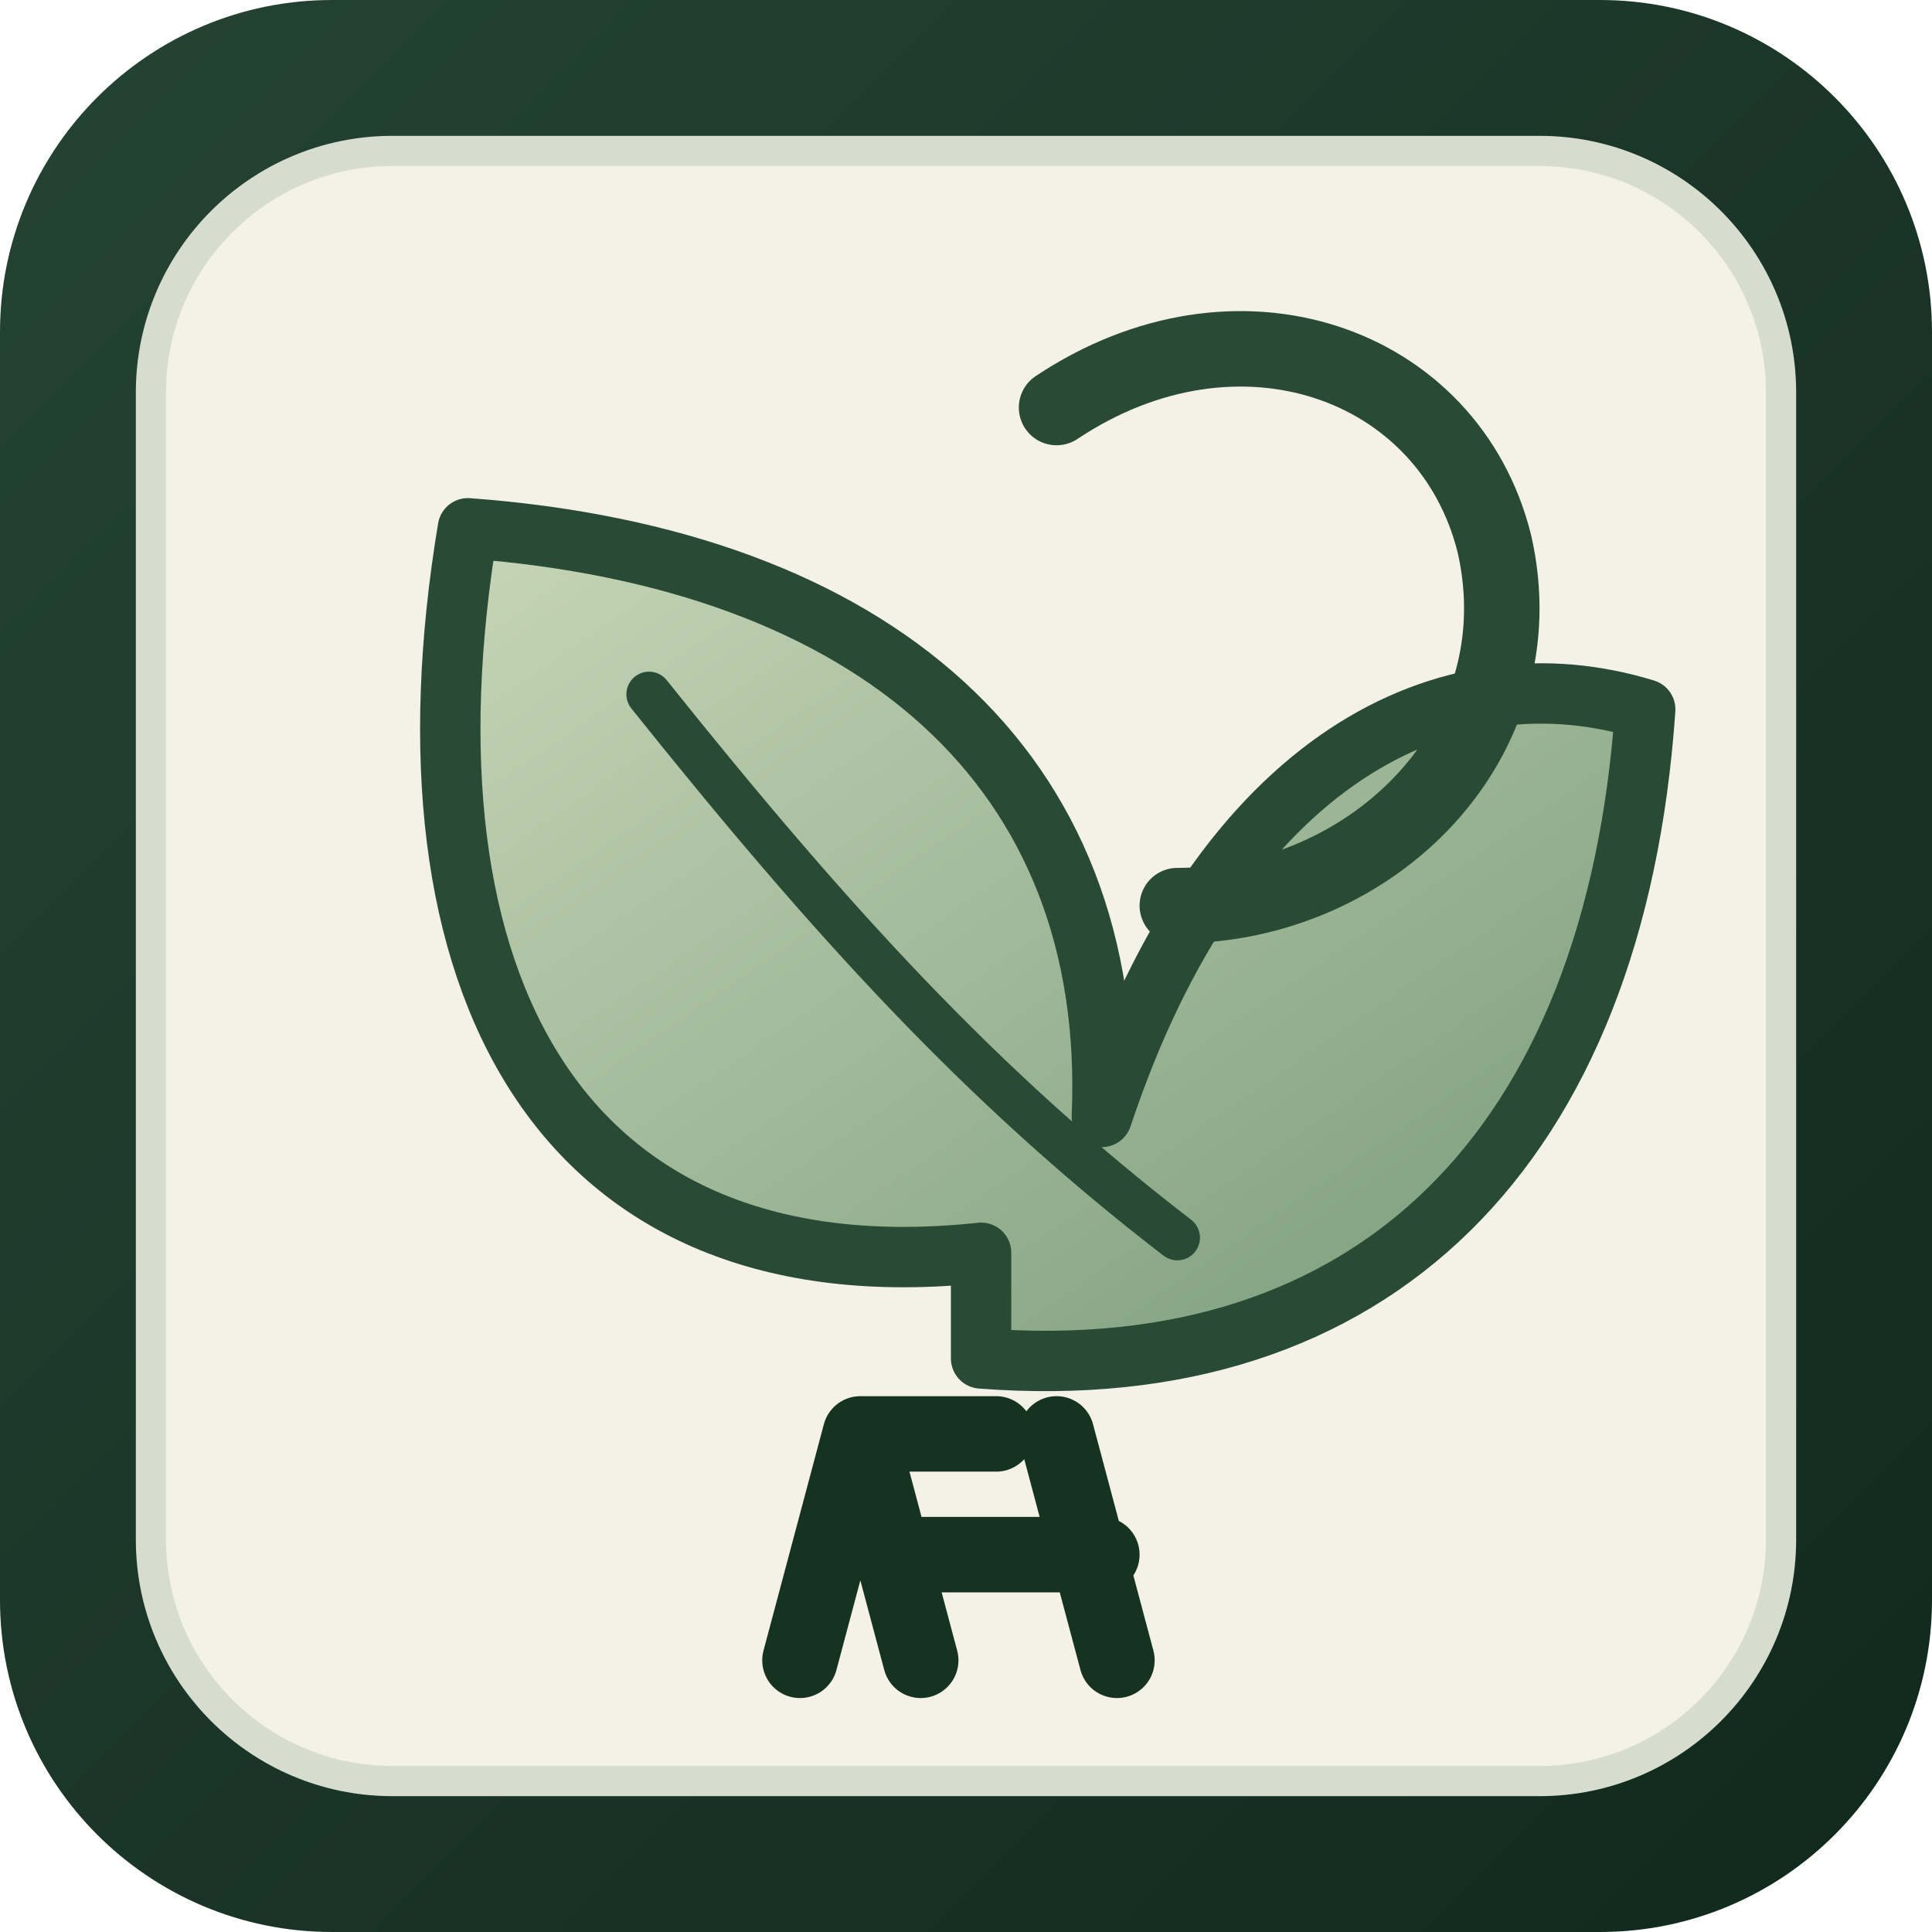
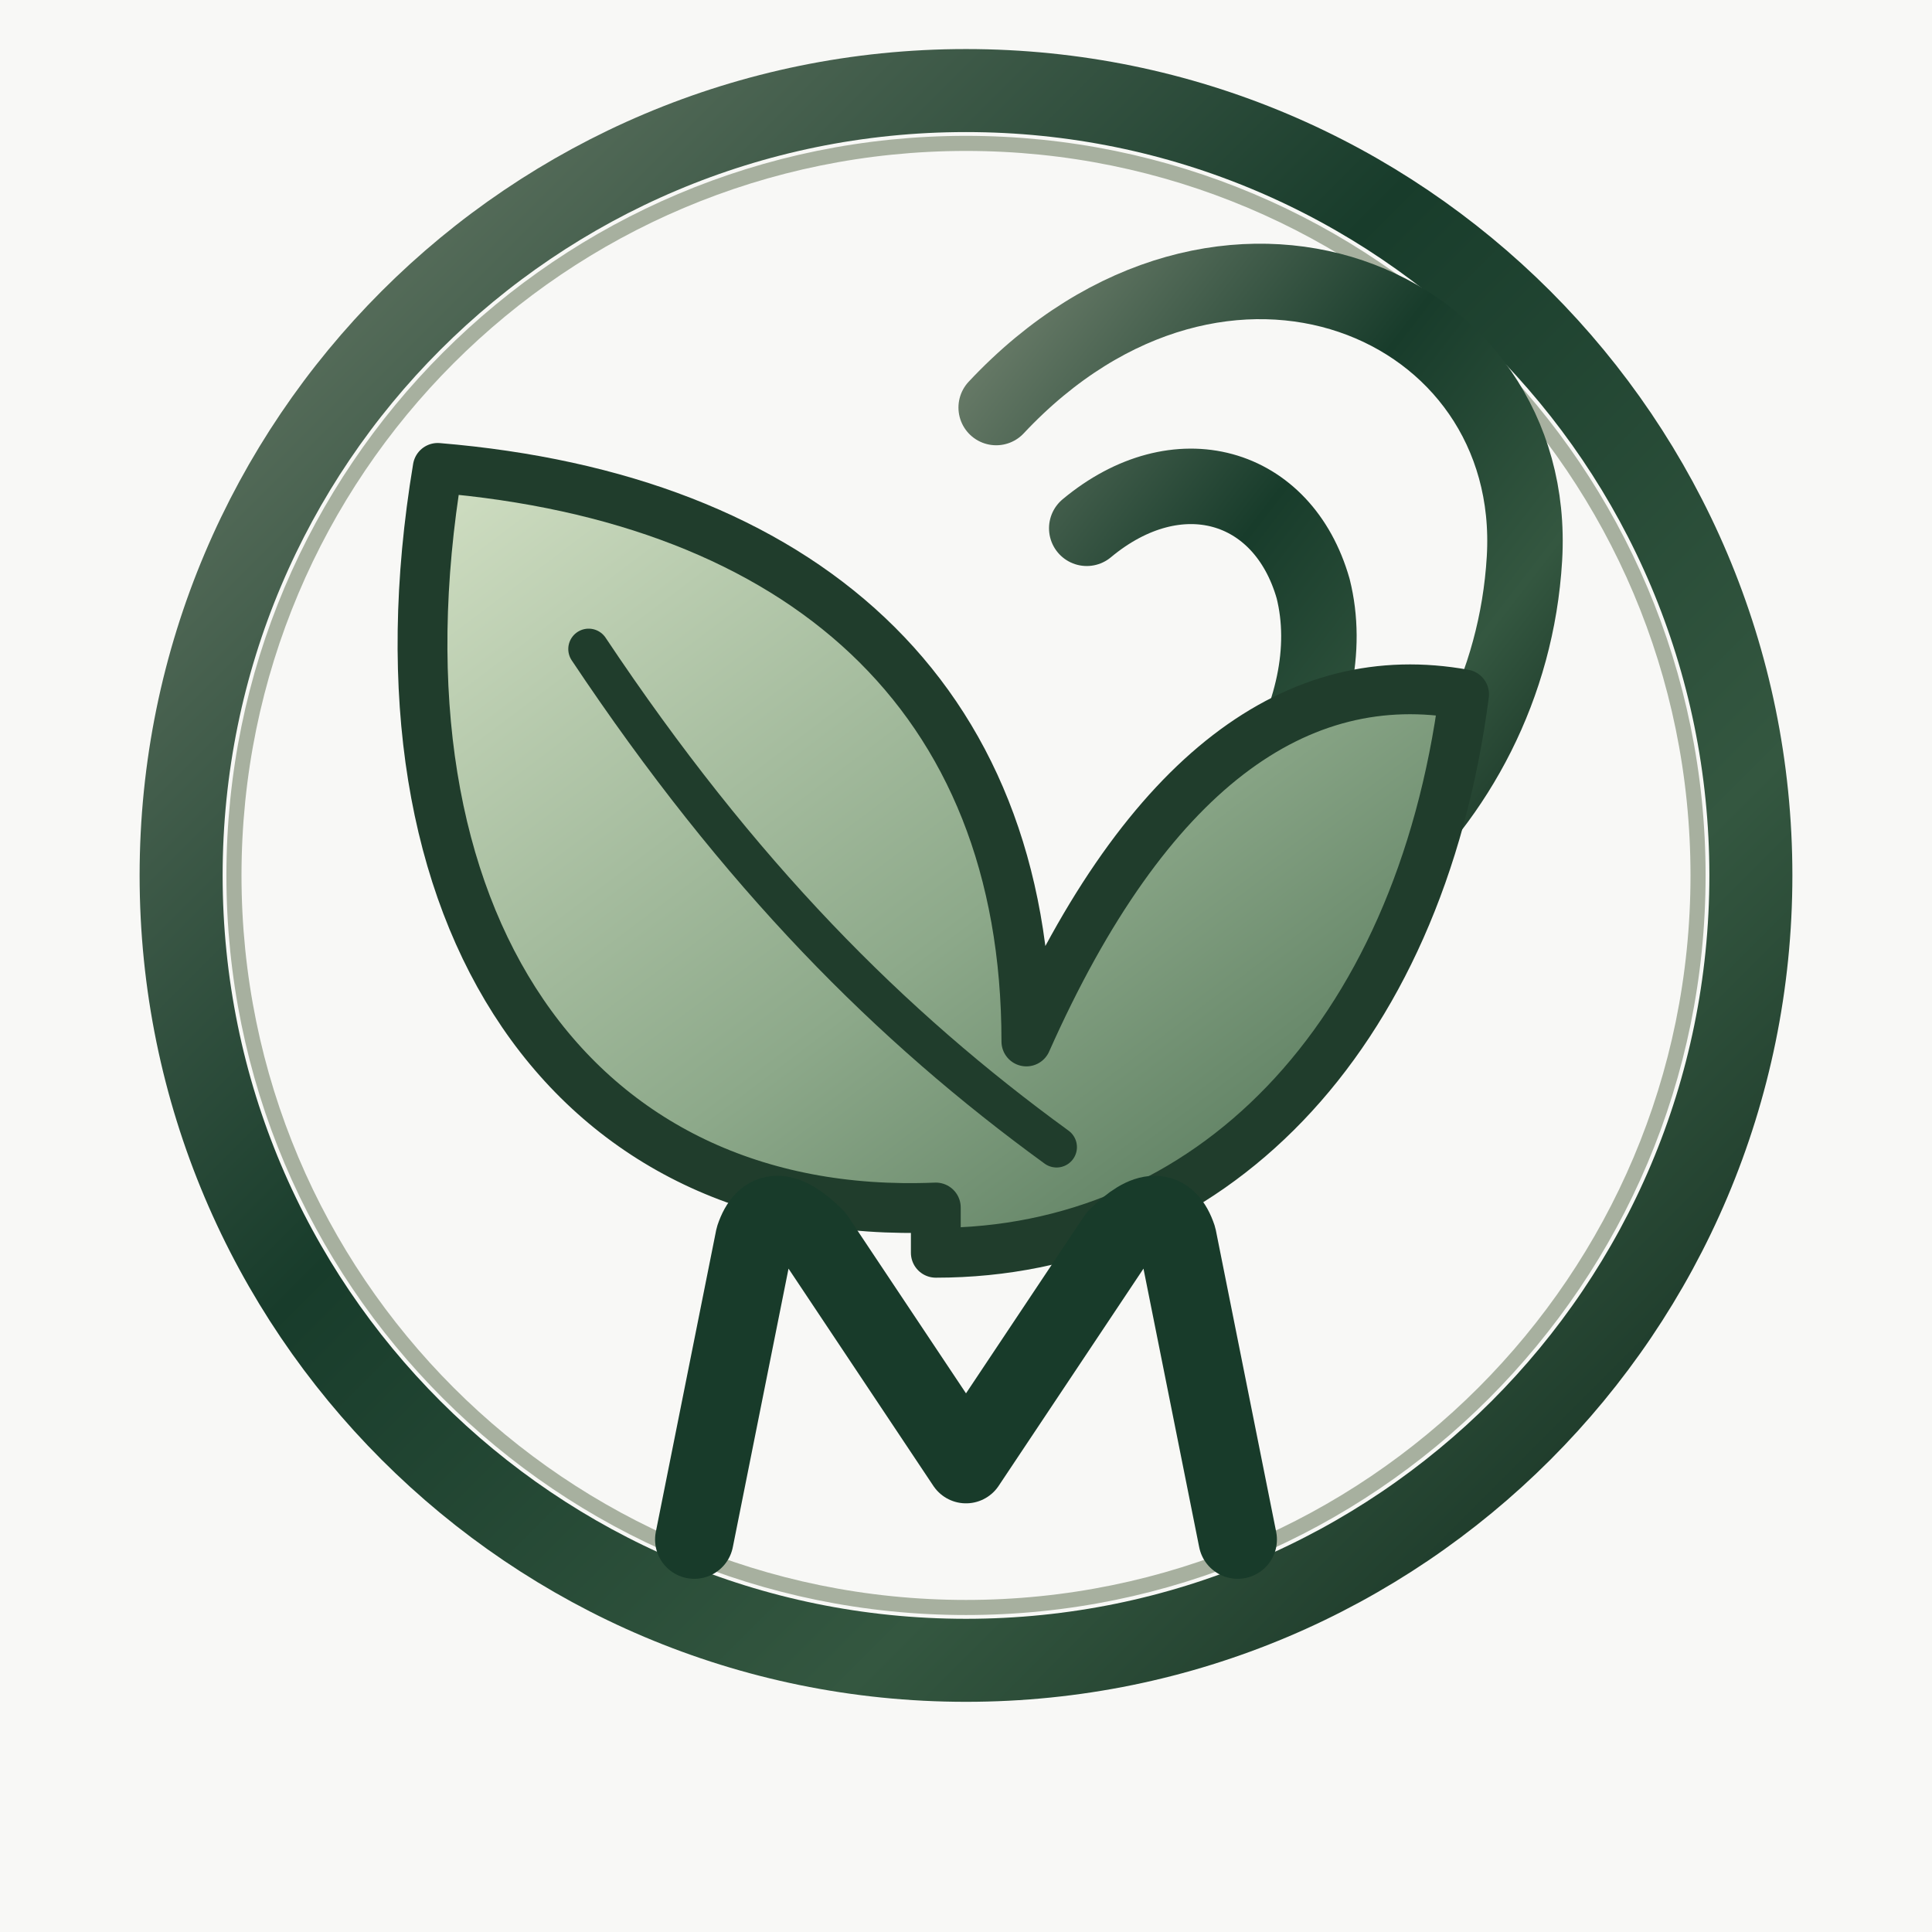
<svg xmlns="http://www.w3.org/2000/svg" viewBox="0 0 128 128">
  <defs>
-     <linearGradient id="bg" x1="0" y1="0" x2="1" y2="1">
-       <stop stop-color="#254333" />
-       <stop offset="1" stop-color="#10291d" />
+     <linearGradient id="ring" x1="0" y1="0" x2="1" y2="1">
+       <stop stop-color="#6f806d" />
+       <stop offset=".42" stop-color="#183c2b" />
+       <stop offset=".72" stop-color="#345740" />
+       <stop offset="1" stop-color="#0f281c" />
    </linearGradient>
    <linearGradient id="leaf" x1="0" y1="0" x2="1" y2="1">
-       <stop stop-color="#c7d6b7" />
-       <stop offset="1" stop-color="#779a78" />
+       <stop stop-color="#d1dfc3" />
+       <stop offset=".55" stop-color="#8da98a" />
+       <stop offset="1" stop-color="#496d50" />
    </linearGradient>
  </defs>
-   <rect width="128" height="128" rx="22" fill="url(#bg)" />
-   <rect x="10" y="10" width="108" height="108" rx="16" fill="#f4f1e6" stroke="#d7ddce" stroke-width="2" />
-   <path d="M65 83C37 86 26 65 31 35c27 2 43 16 42 39 8-24 23-31 36-27-2 29-18 45-44 43Z" fill="url(#leaf)" stroke="#294b35" stroke-width="4" stroke-linejoin="round" />
-   <path d="M43 46c12 15 22 26 35 36" fill="none" stroke="#294b35" stroke-width="3" stroke-linecap="round" />
-   <path d="M70 27c12-8 26-3 29 9 3 13-8 24-21 24" fill="none" stroke="#294b35" stroke-width="5" stroke-linecap="round" />
-   <path d="M66 95h-9l-4 15m4-15 4 15m9-15 4 15m-13-7h12" fill="none" stroke="#163321" stroke-width="5" stroke-linecap="round" stroke-linejoin="round" />
+   <rect width="128" height="128" fill="#f8f8f6" />
+   <circle cx="64" cy="58" r="52" fill="#f8f8f6" stroke="url(#ring)" stroke-width="5.5" />
+   <circle cx="64" cy="58" r="48.5" fill="none" stroke="#a7b09f" stroke-width="1" />
+   <path d="M66 27c15-16 36-7 35 10-1 17-16 29-29 27 11-7 17-17 15-25-2-7-9-9-15-4" fill="none" stroke="url(#ring)" stroke-width="5" stroke-linecap="round" stroke-linejoin="round" />
+   <path d="M62 80C38 81 24 61 29 31c24 2 39 15 39 38 8-18 18-25 29-23-3 23-17 37-35 37Z" fill="url(#leaf)" stroke="#203d2c" stroke-width="3.3" stroke-linejoin="round" />
+   <path d="M39 43c10 15 20 25 31 33" fill="none" stroke="#203d2c" stroke-width="2.7" stroke-linecap="round" />
+   <path d="M46 102l4-20q1-3 4 0l10 15 10-15q3-3 4 0l4 20" fill="none" stroke="#183b2a" stroke-width="5.2" stroke-linecap="round" stroke-linejoin="round" />
</svg>
